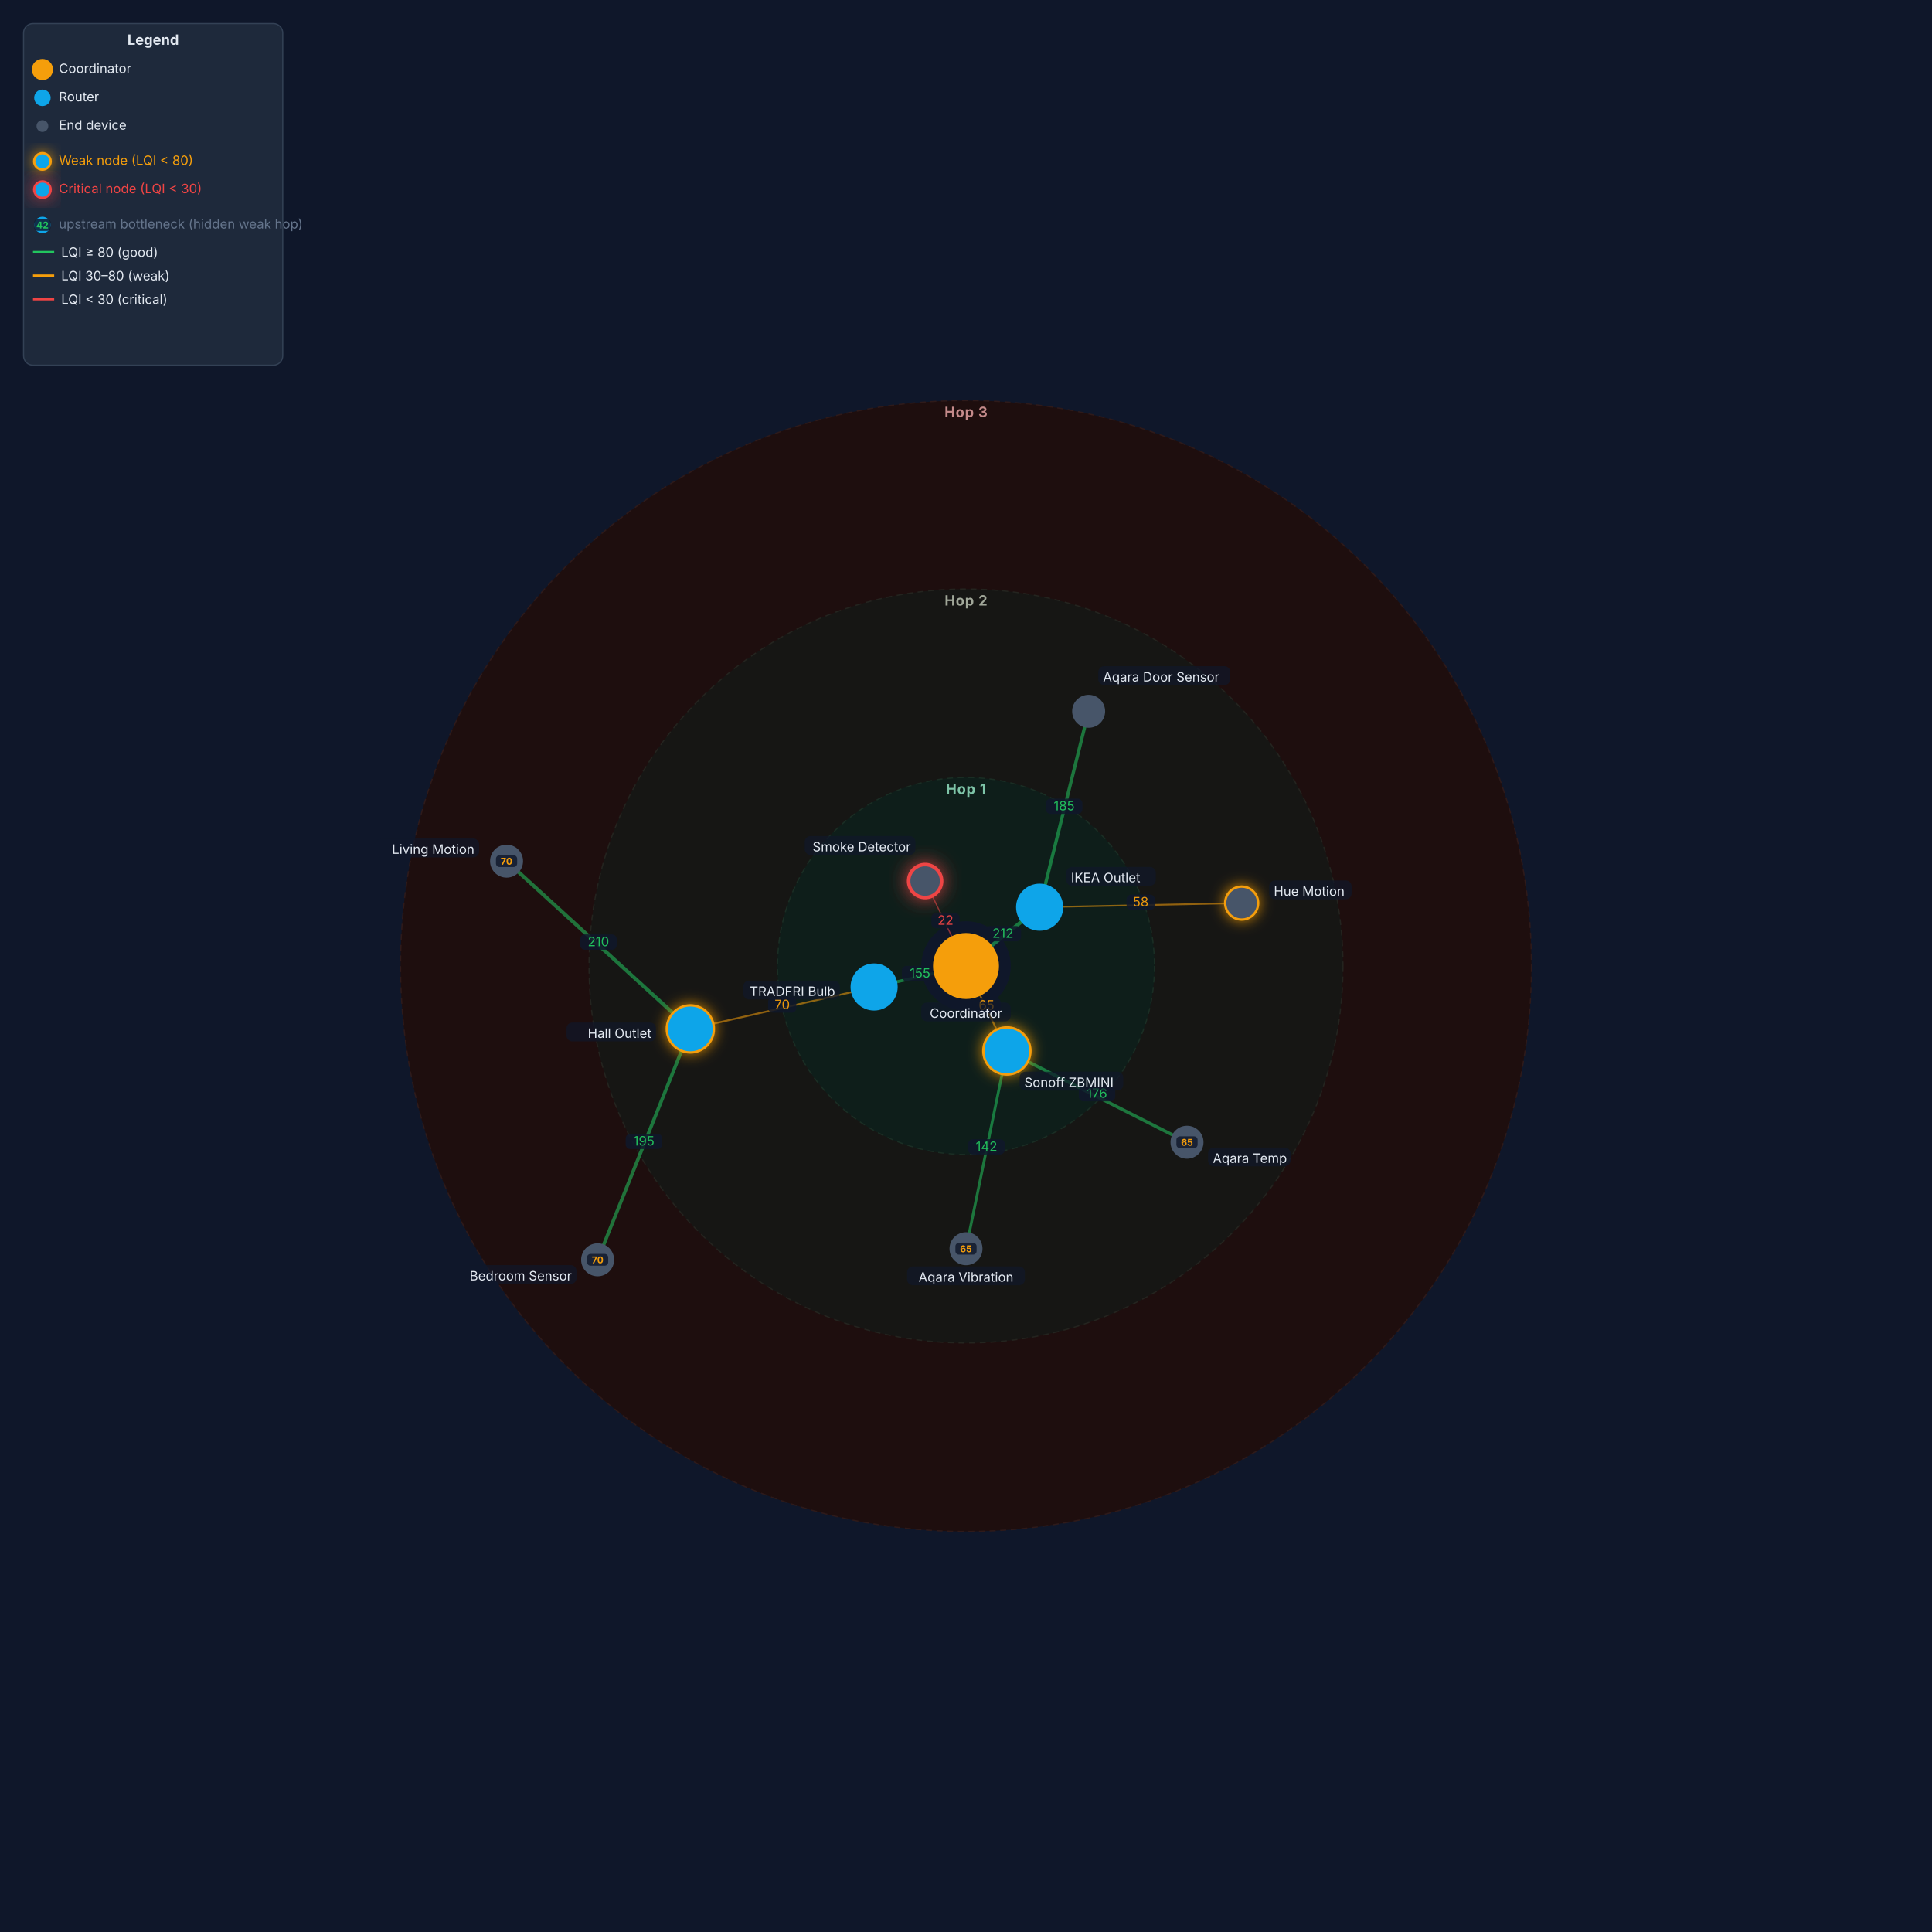
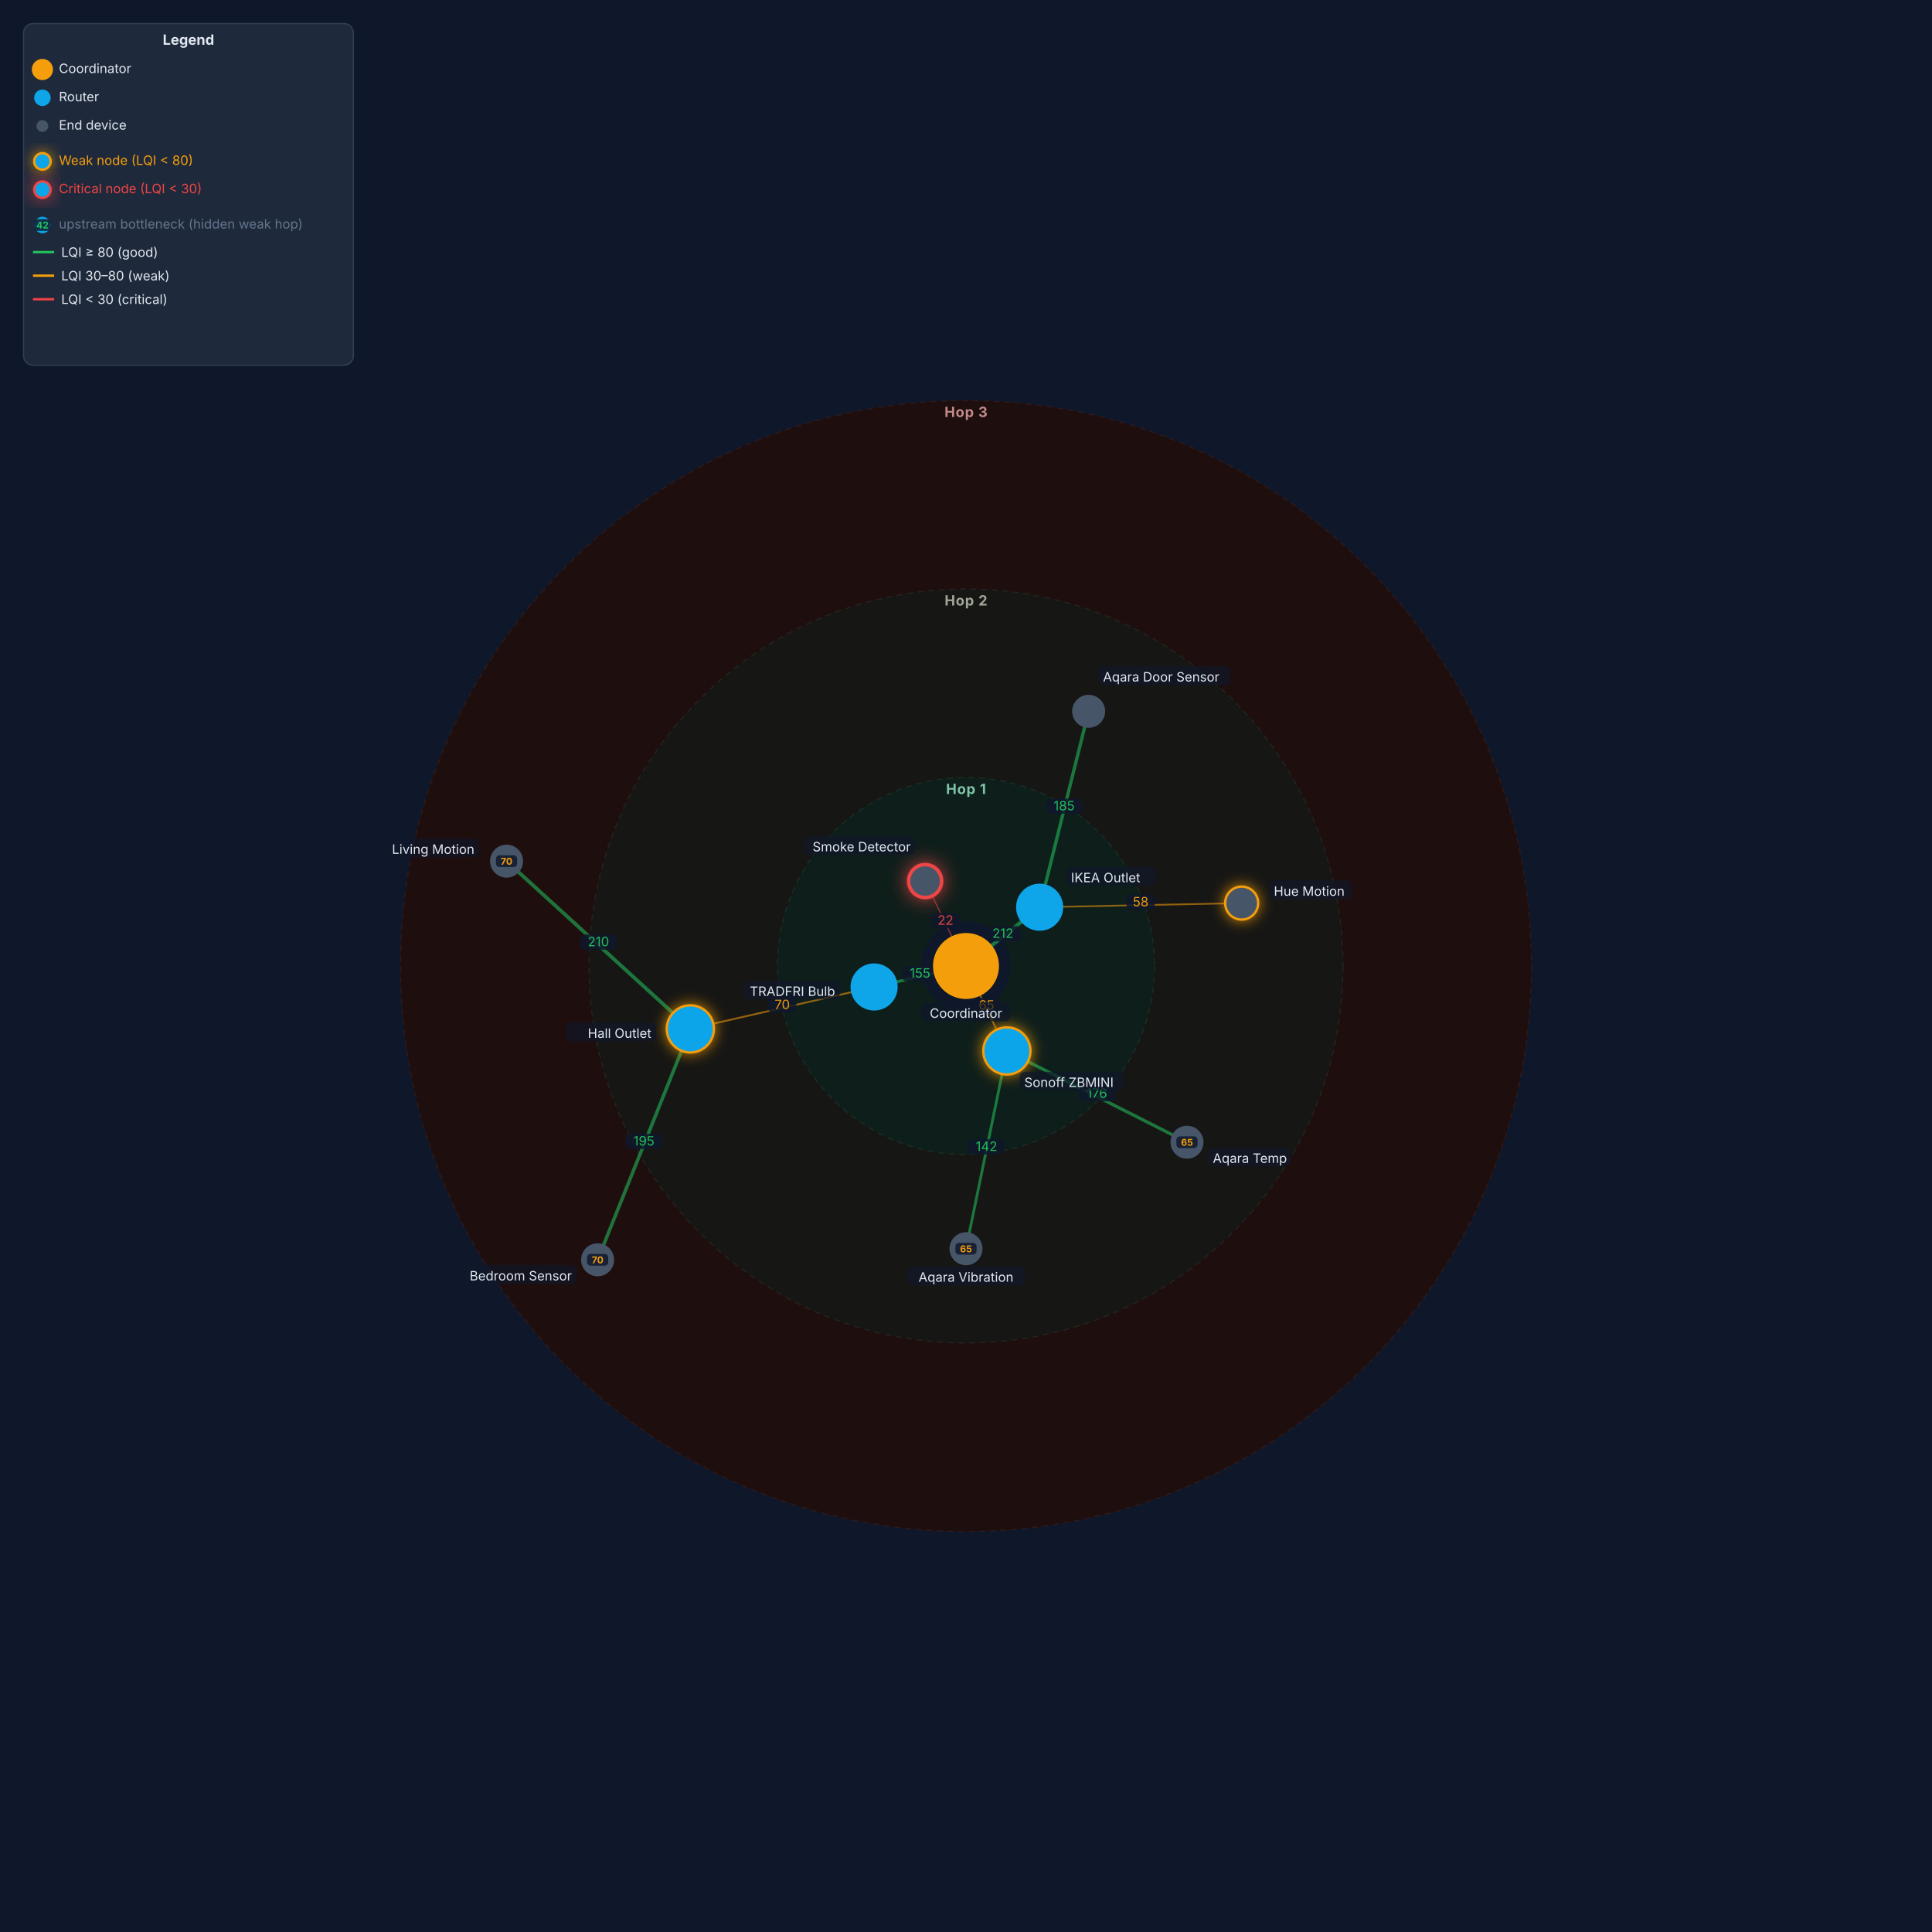
<svg xmlns="http://www.w3.org/2000/svg" baseProfile="full" font-family="system-ui, -apple-system, sans-serif" height="1640" version="1.1" width="1640">
  <defs>
    <filter height="220%" id="glow-warn" width="220%" x="-60%" y="-60%">
      <feGaussianBlur in="SourceAlpha" result="blur" stdDeviation="6" />
      <feFlood flood-color="#f59e0b" flood-opacity="0.85" result="flood" />
      <feComposite in="flood" in2="blur" operator="in" result="glow" />
      <feMerge>
        <feMergeNode in="glow" />
        <feMergeNode in="SourceGraphic" />
      </feMerge>
    </filter>
    <filter height="220%" id="glow-crit" width="220%" x="-60%" y="-60%">
      <feGaussianBlur in="SourceAlpha" result="blur" stdDeviation="8" />
      <feFlood flood-color="#ef4444" flood-opacity="0.85" result="flood" />
      <feComposite in="flood" in2="blur" operator="in" result="glow" />
      <feMerge>
        <feMergeNode in="glow" />
        <feMergeNode in="SourceGraphic" />
      </feMerge>
    </filter>
  </defs>
  <rect fill="#0f172a" height="1640" width="1640" x="0" y="0" />
  <g id="ring-fills">
    <circle cx="820" cy="820" fill="#1e0e0e" r="480" stroke="none" />
    <circle cx="820" cy="820" fill="#161614" r="320" stroke="none" />
    <circle cx="820" cy="820" fill="#0e1e1a" r="160" stroke="none" />
    <circle cx="820" cy="820" fill="#0f172a" r="38" stroke="none" />
  </g>
  <g id="rings">
    <circle cx="820" cy="820" fill="none" r="160" stroke="#1a2e24" stroke-dasharray="5,4" stroke-width="1" />
    <text fill="#7ec4a8" font-size="12px" font-weight="bold" letter-spacing="0.5" text-anchor="middle" x="820" y="674">Hop 1</text>
    <circle cx="820" cy="820" fill="none" r="320" stroke="#24241f" stroke-dasharray="5,4" stroke-width="1" />
    <text fill="#a1a799" font-size="12px" font-weight="bold" letter-spacing="0.5" text-anchor="middle" x="820" y="514">Hop 2</text>
    <circle cx="820" cy="820" fill="none" r="480" stroke="#2e1a1a" stroke-dasharray="5,4" stroke-width="1" />
    <text fill="#c48a8a" font-size="12px" font-weight="bold" letter-spacing="0.5" text-anchor="middle" x="820" y="354">Hop 3</text>
  </g>
  <g id="edges" opacity="0.55">
    <line stroke="#22c55e" stroke-width="3.13" x1="882.5" x2="820.0" y1="770.1" y2="820.0" />
    <line stroke="#22c55e" stroke-width="2.83" x1="924.1" x2="882.5" y1="603.8" y2="770.1" />
    <line stroke="#f59e0b" stroke-width="1.44" x1="1054.0" x2="882.5" y1="766.6" y2="770.1" />
    <line stroke="#f59e0b" stroke-width="1.51" x1="854.7" x2="820.0" y1="892.1" y2="820.0" />
    <line stroke="#22c55e" stroke-width="2.73" x1="1007.6" x2="854.7" y1="969.6" y2="892.1" />
    <line stroke="#22c55e" stroke-width="2.36" x1="820.0" x2="854.7" y1="1060.0" y2="892.1" />
    <line stroke="#22c55e" stroke-width="2.5" x1="742.0" x2="820.0" y1="837.8" y2="820.0" />
    <line stroke="#ef4444" stroke-width="1.04" x1="785.3" x2="820.0" y1="747.9" y2="820.0" />
    <line stroke="#f59e0b" stroke-width="1.57" x1="586.0" x2="742.0" y1="873.4" y2="837.8" />
    <line stroke="#22c55e" stroke-width="2.94" x1="507.3" x2="586.0" y1="1069.4" y2="873.4" />
    <line stroke="#22c55e" stroke-width="3.11" x1="430.0" x2="586.0" y1="731.0" y2="873.4" />
  </g>
  <g id="lqi-labels">
    <rect fill="#0f172a" height="13" opacity="0.85" rx="4" width="31" x="835.8" y="786.1" />
    <text fill="#22c55e" font-size="11px" opacity="0.95" text-anchor="middle" x="851.3" y="796.1">212</text>
    <rect fill="#0f172a" height="13" opacity="0.85" rx="4" width="31" x="887.8" y="677.9" />
    <text fill="#22c55e" font-size="11px" opacity="0.95" text-anchor="middle" x="903.3" y="687.9">185</text>
    <rect fill="#0f172a" height="13" opacity="0.85" rx="4" width="24" x="956.3" y="759.4" />
    <text fill="#f59e0b" font-size="11px" opacity="0.95" text-anchor="middle" x="968.3" y="769.4">58</text>
    <rect fill="#0f172a" height="13" opacity="0.85" rx="4" width="24" x="825.4" y="847.0" />
    <text fill="#f59e0b" font-size="11px" opacity="0.95" text-anchor="middle" x="837.4" y="857.0">65</text>
    <rect fill="#0f172a" height="13" opacity="0.85" rx="4" width="31" x="915.7" y="921.9" />
    <text fill="#22c55e" font-size="11px" opacity="0.95" text-anchor="middle" x="931.2" y="931.9">176</text>
    <rect fill="#0f172a" height="13" opacity="0.85" rx="4" width="31" x="821.9" y="967.0" />
    <text fill="#22c55e" font-size="11px" opacity="0.95" text-anchor="middle" x="837.4" y="977.0">142</text>
    <rect fill="#0f172a" height="13" opacity="0.85" rx="4" width="31" x="765.5" y="819.9" />
    <text fill="#22c55e" font-size="11px" opacity="0.95" text-anchor="middle" x="781.0" y="829.9">155</text>
    <rect fill="#0f172a" height="13" opacity="0.85" rx="4" width="24" x="790.6" y="775.0" />
    <text fill="#ef4444" font-size="11px" opacity="0.95" text-anchor="middle" x="802.6" y="785.0">22</text>
    <rect fill="#0f172a" height="13" opacity="0.85" rx="4" width="24" x="652.0" y="846.6" />
    <text fill="#f59e0b" font-size="11px" opacity="0.95" text-anchor="middle" x="664.0" y="856.6">70</text>
    <rect fill="#0f172a" height="13" opacity="0.85" rx="4" width="31" x="531.1" y="962.4" />
    <text fill="#22c55e" font-size="11px" opacity="0.95" text-anchor="middle" x="546.6" y="972.4">195</text>
    <rect fill="#0f172a" height="13" opacity="0.85" rx="4" width="31" x="492.5" y="793.2" />
    <text fill="#22c55e" font-size="11px" opacity="0.95" text-anchor="middle" x="508.0" y="803.2">210</text>
  </g>
  <g id="nodes">
    <circle cx="820.0" cy="820.0" fill="#f59e0b" r="28" stroke="#f59e0b" stroke-width="0" />
    <circle cx="882.5" cy="770.1" fill="#0ea5e9" r="20" stroke="#0ea5e9" stroke-width="0" />
    <circle cx="924.1" cy="603.8" fill="#475569" r="14" stroke="#475569" stroke-width="0" />
    <circle cx="1054.0" cy="766.6" fill="#475569" filter="url(#glow-warn)" r="14" stroke="#f59e0b" stroke-width="2" />
    <circle cx="854.7" cy="892.1" fill="#0ea5e9" filter="url(#glow-warn)" r="20" stroke="#f59e0b" stroke-width="2" />
    <circle cx="1007.6" cy="969.6" fill="#475569" r="14" stroke="#475569" stroke-width="0" />
    <rect fill="#0f172a" height="10" opacity="0.82" rx="3" width="18" x="998.6" y="964.6" />
    <text fill="#f59e0b" font-size="8px" font-weight="bold" text-anchor="middle" x="1007.6" y="972.6">65</text>
    <circle cx="820.0" cy="1060.0" fill="#475569" r="14" stroke="#475569" stroke-width="0" />
    <rect fill="#0f172a" height="10" opacity="0.82" rx="3" width="18" x="811.0" y="1055.0" />
    <text fill="#f59e0b" font-size="8px" font-weight="bold" text-anchor="middle" x="820.0" y="1063.0">65</text>
    <circle cx="742.0" cy="837.8" fill="#0ea5e9" r="20" stroke="#0ea5e9" stroke-width="0" />
    <circle cx="586.0" cy="873.4" fill="#0ea5e9" filter="url(#glow-warn)" r="20" stroke="#f59e0b" stroke-width="2" />
    <circle cx="507.3" cy="1069.4" fill="#475569" r="14" stroke="#475569" stroke-width="0" />
    <rect fill="#0f172a" height="10" opacity="0.82" rx="3" width="18" x="498.3" y="1064.4" />
    <text fill="#f59e0b" font-size="8px" font-weight="bold" text-anchor="middle" x="507.3" y="1072.4">70</text>
    <circle cx="430.0" cy="731.0" fill="#475569" r="14" stroke="#475569" stroke-width="0" />
    <rect fill="#0f172a" height="10" opacity="0.82" rx="3" width="18" x="421.0" y="726.0" />
    <text fill="#f59e0b" font-size="8px" font-weight="bold" text-anchor="middle" x="430.0" y="734.0">70</text>
    <circle cx="785.3" cy="747.9" fill="#475569" filter="url(#glow-crit)" r="14" stroke="#ef4444" stroke-width="3" />
  </g>
  <g id="labels">
    <rect fill="#0f172a" height="16" opacity="0.7" rx="5" width="76" x="782.0" y="851.0" />
    <text fill="#e2e8f0" font-size="11px" text-anchor="middle" x="820.0" y="864.0">Coordinator</text>
    <rect fill="#0f172a" height="16" opacity="0.7" rx="5" width="76" x="905.1" y="735.9" />
    <text fill="#e2e8f0" font-size="11px" text-anchor="start" x="909.1" y="748.9">IKEA Outlet</text>
    <rect fill="#0f172a" height="16" opacity="0.7" rx="5" width="112" x="932.3" y="565.5" />
    <text fill="#e2e8f0" font-size="11px" text-anchor="start" x="936.3" y="578.5">Aqara Door Sensor</text>
    <rect fill="#0f172a" height="16" opacity="0.7" rx="5" width="70" x="1077.3" y="747.4" />
    <text fill="#e2e8f0" font-size="11px" text-anchor="start" x="1081.3" y="760.4">Hue Motion</text>
    <rect fill="#0f172a" height="16" opacity="0.7" rx="5" width="88" x="865.5" y="909.7" />
    <text fill="#e2e8f0" font-size="11px" text-anchor="start" x="869.5" y="922.7">Sonoff ZBMINI</text>
    <rect fill="#0f172a" height="16" opacity="0.7" rx="5" width="70" x="1025.5" y="974.1" />
    <text fill="#e2e8f0" font-size="11px" text-anchor="start" x="1029.5" y="987.1">Aqara Temp</text>
    <rect fill="#0f172a" height="16" opacity="0.7" rx="5" width="100" x="770.0" y="1075.0" />
    <text fill="#e2e8f0" font-size="11px" text-anchor="middle" x="820.0" y="1088.0">Aqara Vibration</text>
    <rect fill="#0f172a" height="16" opacity="0.7" rx="5" width="82" x="630.9" y="832.4" />
    <text fill="#e2e8f0" font-size="11px" text-anchor="end" x="708.9" y="845.4">TRADFRI Bulb</text>
    <rect fill="#0f172a" height="16" opacity="0.7" rx="5" width="76" x="480.9" y="868.0" />
    <text fill="#e2e8f0" font-size="11px" text-anchor="end" x="552.9" y="881.0">Hall Outlet</text>
    <rect fill="#0f172a" height="16" opacity="0.7" rx="5" width="94" x="395.4" y="1073.9" />
    <text fill="#e2e8f0" font-size="11px" text-anchor="end" x="485.4" y="1086.9">Bedroom Sensor</text>
    <rect fill="#0f172a" height="16" opacity="0.7" rx="5" width="88" x="318.7" y="711.8" />
    <text fill="#e2e8f0" font-size="11px" text-anchor="end" x="402.7" y="724.8">Living Motion</text>
    <rect fill="#0f172a" height="16" opacity="0.7" rx="5" width="94" x="683.1" y="709.7" />
    <text fill="#e2e8f0" font-size="11px" text-anchor="end" x="773.1" y="722.7">Smoke Detector</text>
  </g>
  <g id="legend">
-     <rect fill="#1e293b" height="290" rx="8" stroke="#334155" stroke-width="1" width="220" x="20" y="20" />
-     <text fill="#e2e8f0" font-size="12px" font-weight="bold" text-anchor="middle" x="130" y="38">Legend</text>
+     <rect fill="#1e293b" height="290" rx="8" stroke="#334155" stroke-width="1" width="280" x="20" y="20" />
+     <text fill="#e2e8f0" font-size="12px" font-weight="bold" text-anchor="middle" x="160" y="38">Legend</text>
    <circle cx="36" cy="59" fill="#f59e0b" r="9" />
    <text fill="#e2e8f0" font-size="11px" x="50" y="62">Coordinator</text>
    <circle cx="36" cy="83" fill="#0ea5e9" r="7" />
    <text fill="#e2e8f0" font-size="11px" x="50" y="86">Router</text>
    <circle cx="36" cy="107" fill="#475569" r="5" />
    <text fill="#e2e8f0" font-size="11px" x="50" y="110">End device</text>
    <circle cx="36" cy="137" fill="#0ea5e9" filter="url(#glow-warn)" r="7" stroke="#f59e0b" stroke-width="2" />
    <text fill="#f59e0b" font-size="11px" x="50" y="140">Weak node  (LQI &lt; 80)</text>
    <circle cx="36" cy="161" fill="#0ea5e9" filter="url(#glow-crit)" r="7" stroke="#ef4444" stroke-width="2" />
    <text fill="#ef4444" font-size="11px" x="50" y="164">Critical node  (LQI &lt; 30)</text>
    <circle cx="36" cy="191" fill="#0ea5e9" r="7" />
    <rect fill="#0f172a" height="10" opacity="0.82" rx="3" width="14" x="29.0" y="186" />
    <text fill="#22c55e" font-size="8px" font-weight="bold" text-anchor="middle" x="36" y="194">42</text>
    <text fill="#64748b" font-size="11px" x="50" y="194">upstream bottleneck (hidden weak hop)</text>
    <line stroke="#22c55e" stroke-width="2" x1="28" x2="46" y1="214" y2="214" />
    <text fill="#e2e8f0" font-size="11px" x="52" y="218">LQI ≥ 80  (good)</text>
    <line stroke="#f59e0b" stroke-width="2" x1="28" x2="46" y1="234" y2="234" />
    <text fill="#e2e8f0" font-size="11px" x="52" y="238">LQI 30–80  (weak)</text>
    <line stroke="#ef4444" stroke-width="2" x1="28" x2="46" y1="254" y2="254" />
    <text fill="#e2e8f0" font-size="11px" x="52" y="258">LQI &lt; 30  (critical)</text>
  </g>
</svg>
